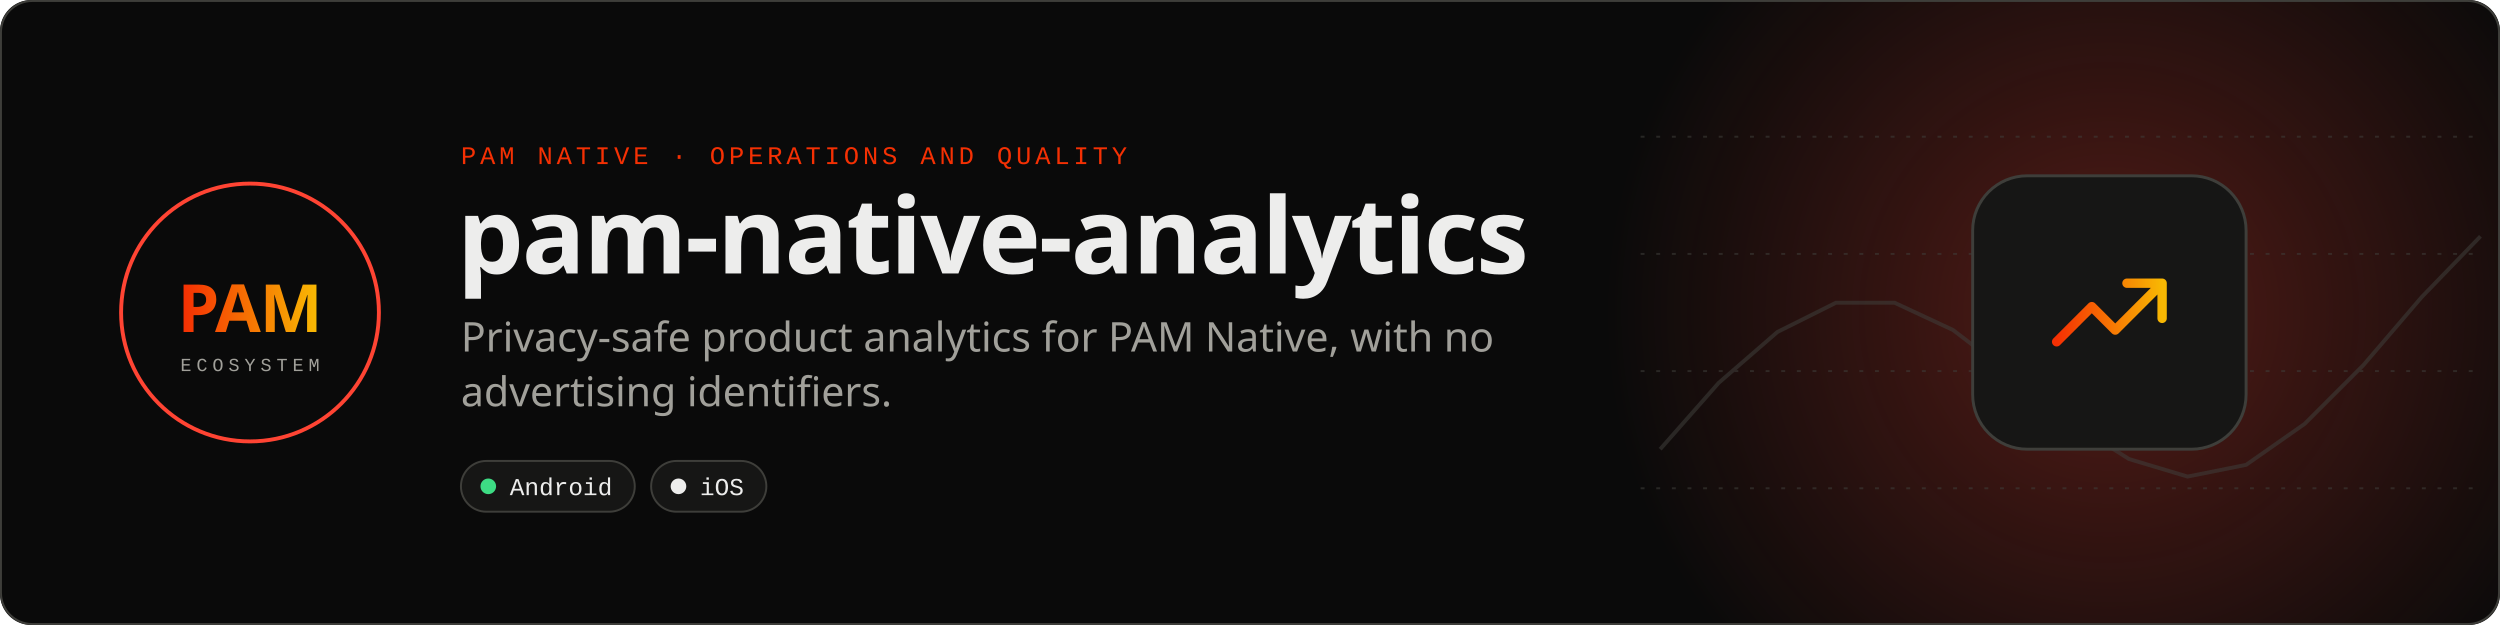
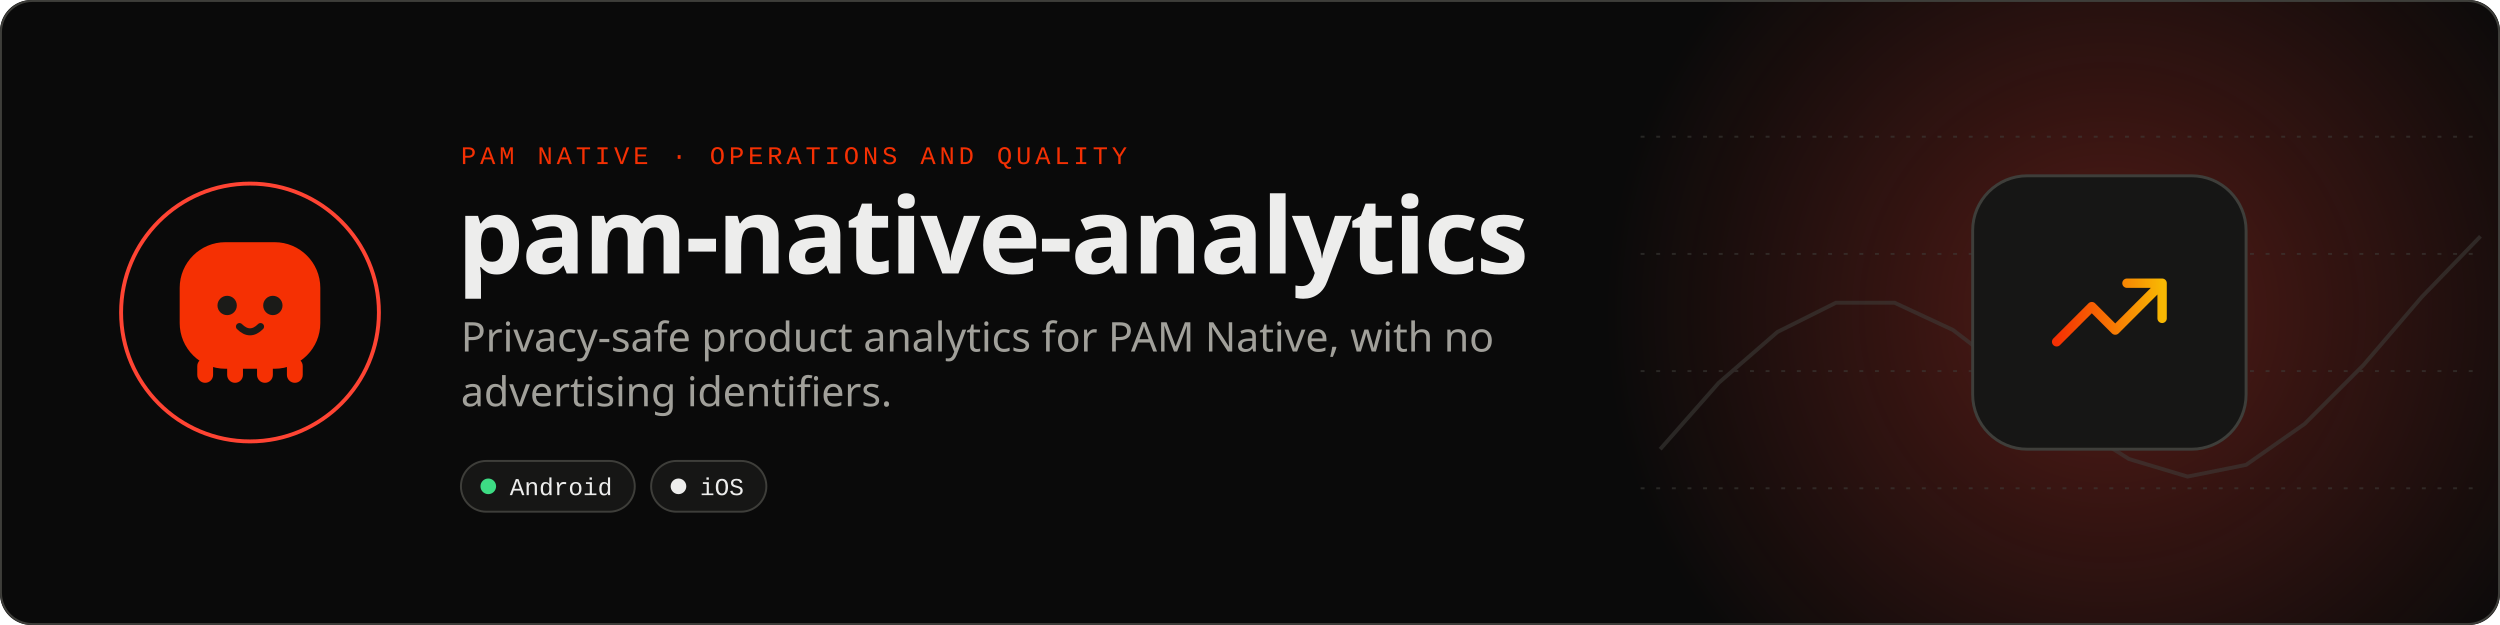
<svg xmlns="http://www.w3.org/2000/svg" viewBox="0 0 1280 320" width="1280" height="320" role="img" aria-label="pam-native-analytics: Privacy-safe product analytics for PAM Native, with no advertising identifiers.">
  <defs>
    <linearGradient id="pg" x1="0" y1="0" x2="1" y2="0">
      <stop offset="0" stop-color="#f53003" />
      <stop offset="1" stop-color="#f8b803" />
    </linearGradient>
    <radialGradient id="gl">
      <stop offset="0" stop-color="#ff4433" stop-opacity=".30" />
      <stop offset="1" stop-color="#ff4433" stop-opacity="0" />
    </radialGradient>
    <clipPath id="cl">
      <rect width="1280" height="320" rx="16" />
    </clipPath>
  </defs>
  <g clip-path="url(#cl)">
    <rect width="1280" height="320" fill="#0a0a0a" />
    <circle cx="1080" cy="160" r="260" fill="url(#gl)" />
    <g fill="none" stroke="#3e3e3a" opacity=".55">
      <path d="M840 70H1270" stroke-dasharray="2 6" />
      <path d="M840 130H1270" stroke-dasharray="2 6" />
      <path d="M840 190H1270" stroke-dasharray="2 6" />
      <path d="M840 250H1270" stroke-dasharray="2 6" />
      <path d="M850 230L880 196L910 170L940 155L970 155L1000 169L1030 192L1060 216L1090 235L1120 244L1150 238L1180 217L1210 187L1240 152L1270 121" stroke-width="2" stroke-dasharray="900">
        <animate attributeName="stroke-dashoffset" values="900;0;0" keyTimes="0;.5;1" dur="8s" repeatCount="indefinite" />
      </path>
    </g>
  </g>
  <rect x=".5" y=".5" width="1279" height="319" rx="16" fill="none" stroke="#3e3e3a" />
  <circle cx="128" cy="160" r="66" fill="#0a0a0a" stroke="#ff4433" stroke-width="2" />
  <circle cx="128" cy="160" r="66" fill="none" stroke="#ff4433">
    <animate attributeName="r" values="66;92" dur="3s" repeatCount="indefinite" />
    <animate attributeName="stroke-opacity" values=".5;0" dur="3s" repeatCount="indefinite" />
  </circle>
-   <text x="128" y="170" text-anchor="middle" font-family="-apple-system, BlinkMacSystemFont, 'Segoe UI', 'Noto Sans', Helvetica, Arial, sans-serif" font-weight="700" font-size="34" letter-spacing="-.5" fill="url(#pg)">PAM</text>
-   <text x="128" y="190" text-anchor="middle" font-family="ui-monospace, SFMono-Regular, 'SF Mono', Menlo, Consolas, 'Liberation Mono', monospace" font-size="9.5" letter-spacing="2.5" fill="#a1a09a">ECOSYSTEM</text>
+   <g transform="translate(74 104.2) scale(.9)">
+     <rect x="30" y="88" width="9" height="14" rx="4.5" fill="#f53003" />
+     <rect x="47" y="88" width="9" height="14" rx="4.5" fill="#f53003" />
+     <rect x="64" y="88" width="9" height="14" rx="4.5" fill="#f53003" />
+     <rect x="81" y="88" width="9" height="14" rx="4.5" fill="#f53003" />
+     <rect x="20" y="22" width="80" height="72" rx="26" fill="#f53003" />
+     <circle cx="47" cy="58" r="5.5" fill="#1b1b18" />
+     <circle cx="73" cy="58" r="5.5" fill="#1b1b18" />
+     <path d="M54 70q6 6 12 0" stroke="#1b1b18" stroke-width="4" stroke-linecap="round" fill="none" />
+   </g>
  <text x="236" y="84" font-family="ui-monospace, SFMono-Regular, 'SF Mono', Menlo, Consolas, 'Liberation Mono', monospace" font-size="13" letter-spacing="2" fill="#f53003">PAM NATIVE · OPERATIONS AND QUALITY</text>
  <text x="234" y="140" font-family="-apple-system, BlinkMacSystemFont, 'Segoe UI', 'Noto Sans', Helvetica, Arial, sans-serif" font-weight="700" font-size="54" letter-spacing="-1" fill="#ededec">pam-native-analytics</text>
  <text x="236" y="180" font-family="-apple-system, BlinkMacSystemFont, 'Segoe UI', 'Noto Sans', Helvetica, Arial, sans-serif" font-size="21" fill="#a1a09a">Privacy-safe product analytics for PAM Native, with no</text>
  <text x="236" y="208" font-family="-apple-system, BlinkMacSystemFont, 'Segoe UI', 'Noto Sans', Helvetica, Arial, sans-serif" font-size="21" fill="#a1a09a">advertising identifiers.</text>
  <rect x="236" y="236" width="89" height="26" rx="13" fill="#161615" stroke="#3e3e3a" />
  <circle cx="250" cy="249" r="4" fill="#3ddc84" />
  <text x="261" y="253.5" font-family="ui-monospace, SFMono-Regular, 'SF Mono', Menlo, Consolas, 'Liberation Mono', monospace" font-size="12.5" fill="#ededec">Android</text>
  <rect x="333.375" y="236" width="59" height="26" rx="13" fill="#161615" stroke="#3e3e3a" />
  <circle cx="347.375" cy="249" r="4" fill="#ededec" />
  <text x="358.375" y="253.5" font-family="ui-monospace, SFMono-Regular, 'SF Mono', Menlo, Consolas, 'Liberation Mono', monospace" font-size="12.5" fill="#ededec">iOS</text>
  <rect x="1010" y="90" width="140" height="140" rx="28" fill="#161615" stroke="#3e3e3a" stroke-width="1.5" />
  <g transform="translate(1044 124) scale(3)" fill="none" stroke="url(#pg)" stroke-width="1.6" stroke-linecap="round" stroke-linejoin="round">
    <path d="M3 17l6-6 4 4 8-8M15 7h6v6" />
  </g>
</svg>
